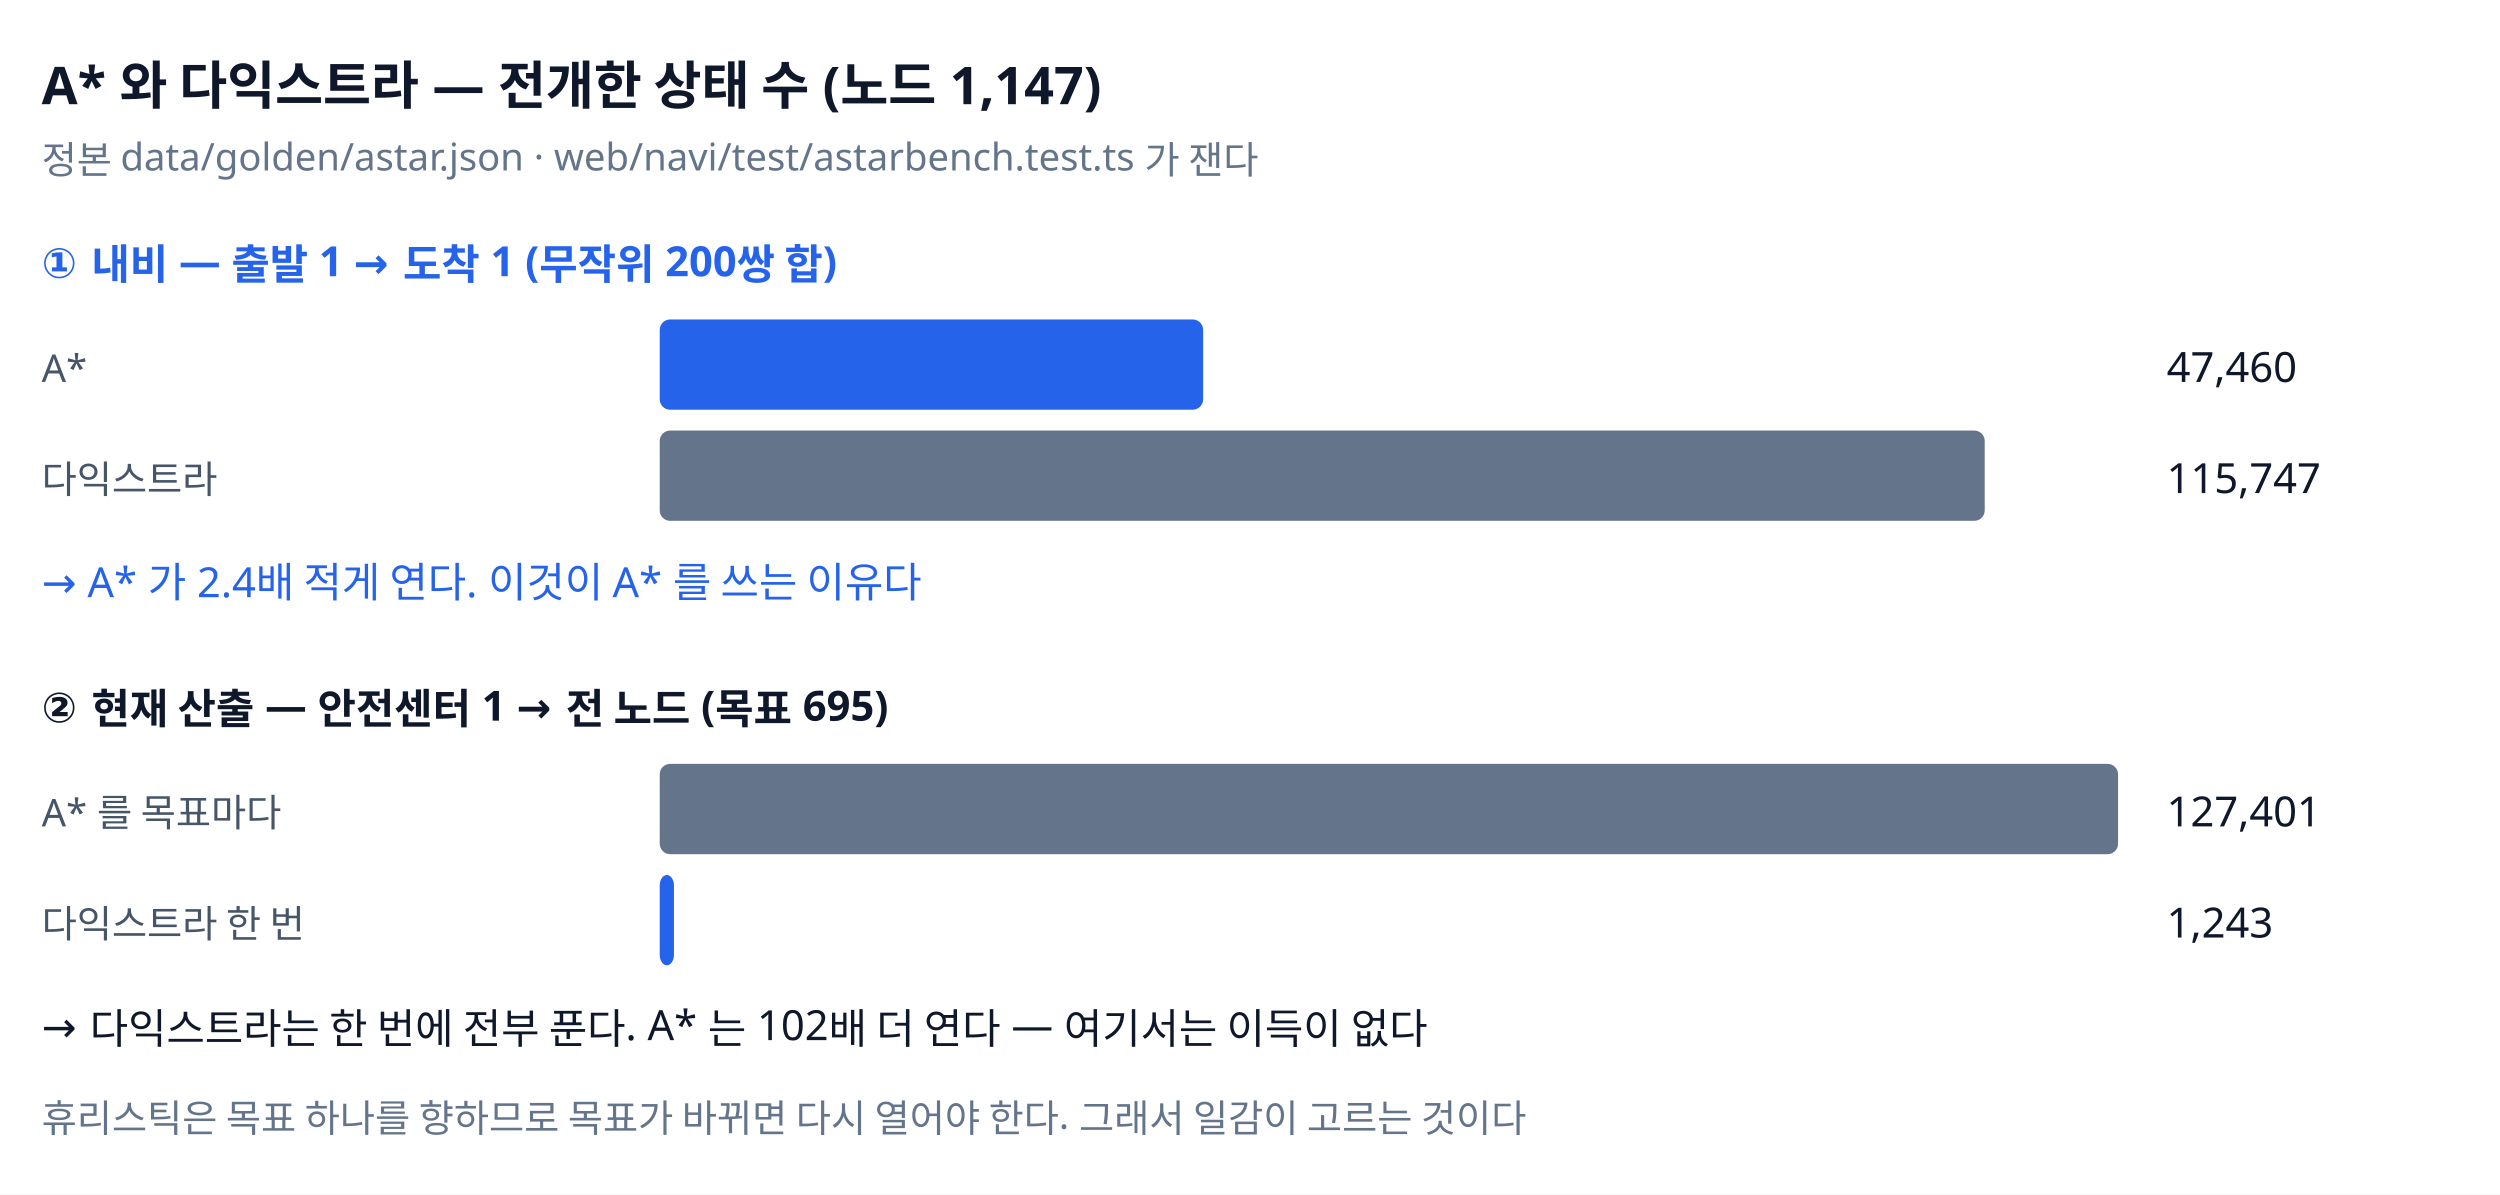
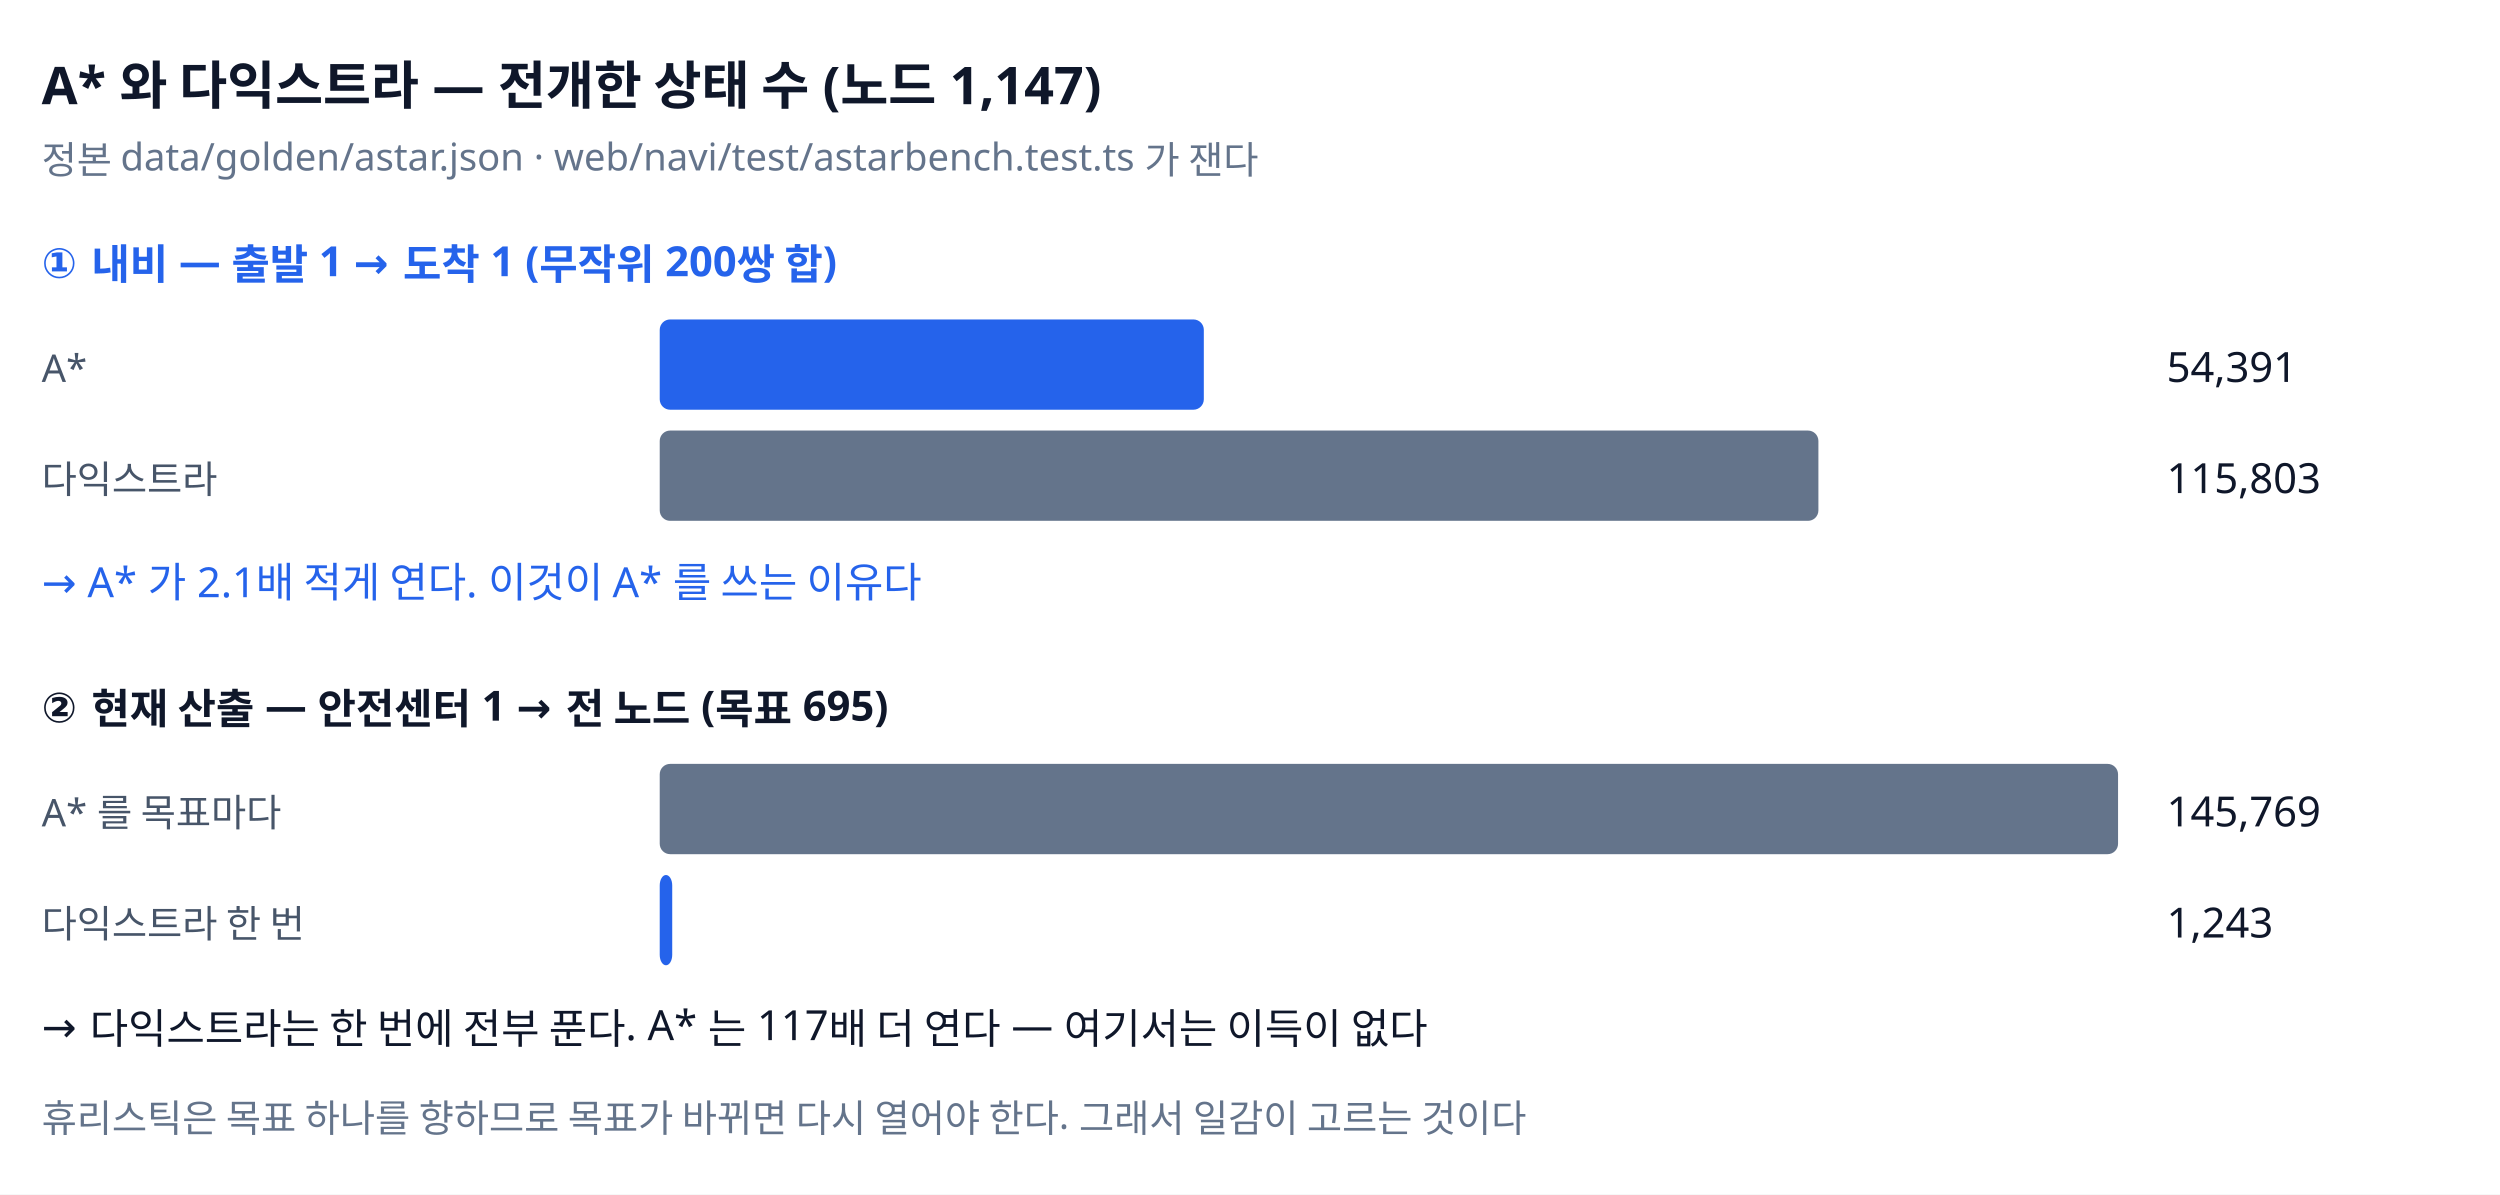
<svg xmlns="http://www.w3.org/2000/svg" viewBox="0 0 720 344" width="720" height="344" font-family="Pretendard, system-ui, sans-serif">
  <rect width="720" height="344" fill="#fff" />
  <text x="12" y="30" font-size="15" font-weight="700" fill="#0f172a">A* 와 다익스트라 — 전개한 상태 수 (노드 1,147)</text>
  <text x="12" y="50" font-size="11" fill="#64748b">정본 data/golden/astar.json · web/navi/test/astarbench.test.ts 가 잰다</text>
  <text x="12" y="80" font-size="12" font-weight="700" fill="#2563eb">① 내비 — 출발 1 → 도착 1 (무작위 200쌍 합)</text>
-   <rect x="190" y="92" width="156.5" height="26" fill="#2563eb" rx="3" />
+   <rect x="190" y="92" width="156.7" height="26" fill="#2563eb" rx="3" />
  <text x="12" y="110" font-size="11" fill="#475569">A*</text>
-   <text x="624" y="110" font-size="12" fill="#0f172a">47,460</text>
-   <rect x="190" y="124" width="381.6" height="26" fill="#64748b" rx="3" />
+   <text x="624" y="110" font-size="12" fill="#0f172a">54,391</text>
+   <rect x="190" y="124" width="333.7" height="26" fill="#64748b" rx="3" />
  <text x="12" y="142" font-size="11" fill="#475569">다익스트라</text>
-   <text x="624" y="142" font-size="12" fill="#0f172a">115,747</text>
-   <text x="12" y="172" font-size="12" fill="#2563eb">→ A* 가 2.4배 적게 연다. 이것이 A* 를 쓰는 이유다</text>
+   <text x="624" y="142" font-size="12" fill="#0f172a">115,803</text>
+   <text x="12" y="172" font-size="12" fill="#2563eb">→ A* 가 2.1배 적게 연다. 이것이 A* 를 쓰는 이유다</text>
  <text x="12" y="208" font-size="12" font-weight="700" fill="#0f172a">② 현재 산출 — 안전센터 1 → 전 노드 (목표 695)</text>
  <rect x="190" y="220" width="420.0" height="26" fill="#64748b" rx="3" />
  <text x="12" y="238" font-size="11" fill="#475569">A* 를 목표마다</text>
-   <text x="624" y="238" font-size="12" fill="#0f172a">127,401</text>
-   <rect x="190" y="252" width="4.1" height="26" fill="#2563eb" rx="3" />
+   <text x="624" y="238" font-size="12" fill="#0f172a">145,769</text>
+   <rect x="190" y="252" width="3.6" height="26" fill="#2563eb" rx="3" />
  <text x="12" y="270" font-size="11" fill="#475569">다익스트라 한 번</text>
  <text x="624" y="270" font-size="12" fill="#0f172a">1,243</text>
-   <text x="12" y="300" font-size="12" fill="#0f172a">→ 다익스트라는 한 번에 전부 푼다. A* 는 102배 더 연다 — 여기서는 이득이 없다</text>
+   <text x="12" y="300" font-size="12" fill="#0f172a">→ 다익스트라는 한 번에 전부 푼다. A* 는 117배 더 연다 — 여기서는 이득이 없다</text>
  <text x="12" y="326" font-size="11" fill="#64748b">휴리스틱은 목표 하나를 향하므로 목표가 바뀌면 다시 열어야 한다. 그래서 일감이 고르는 것이다</text>
</svg>
